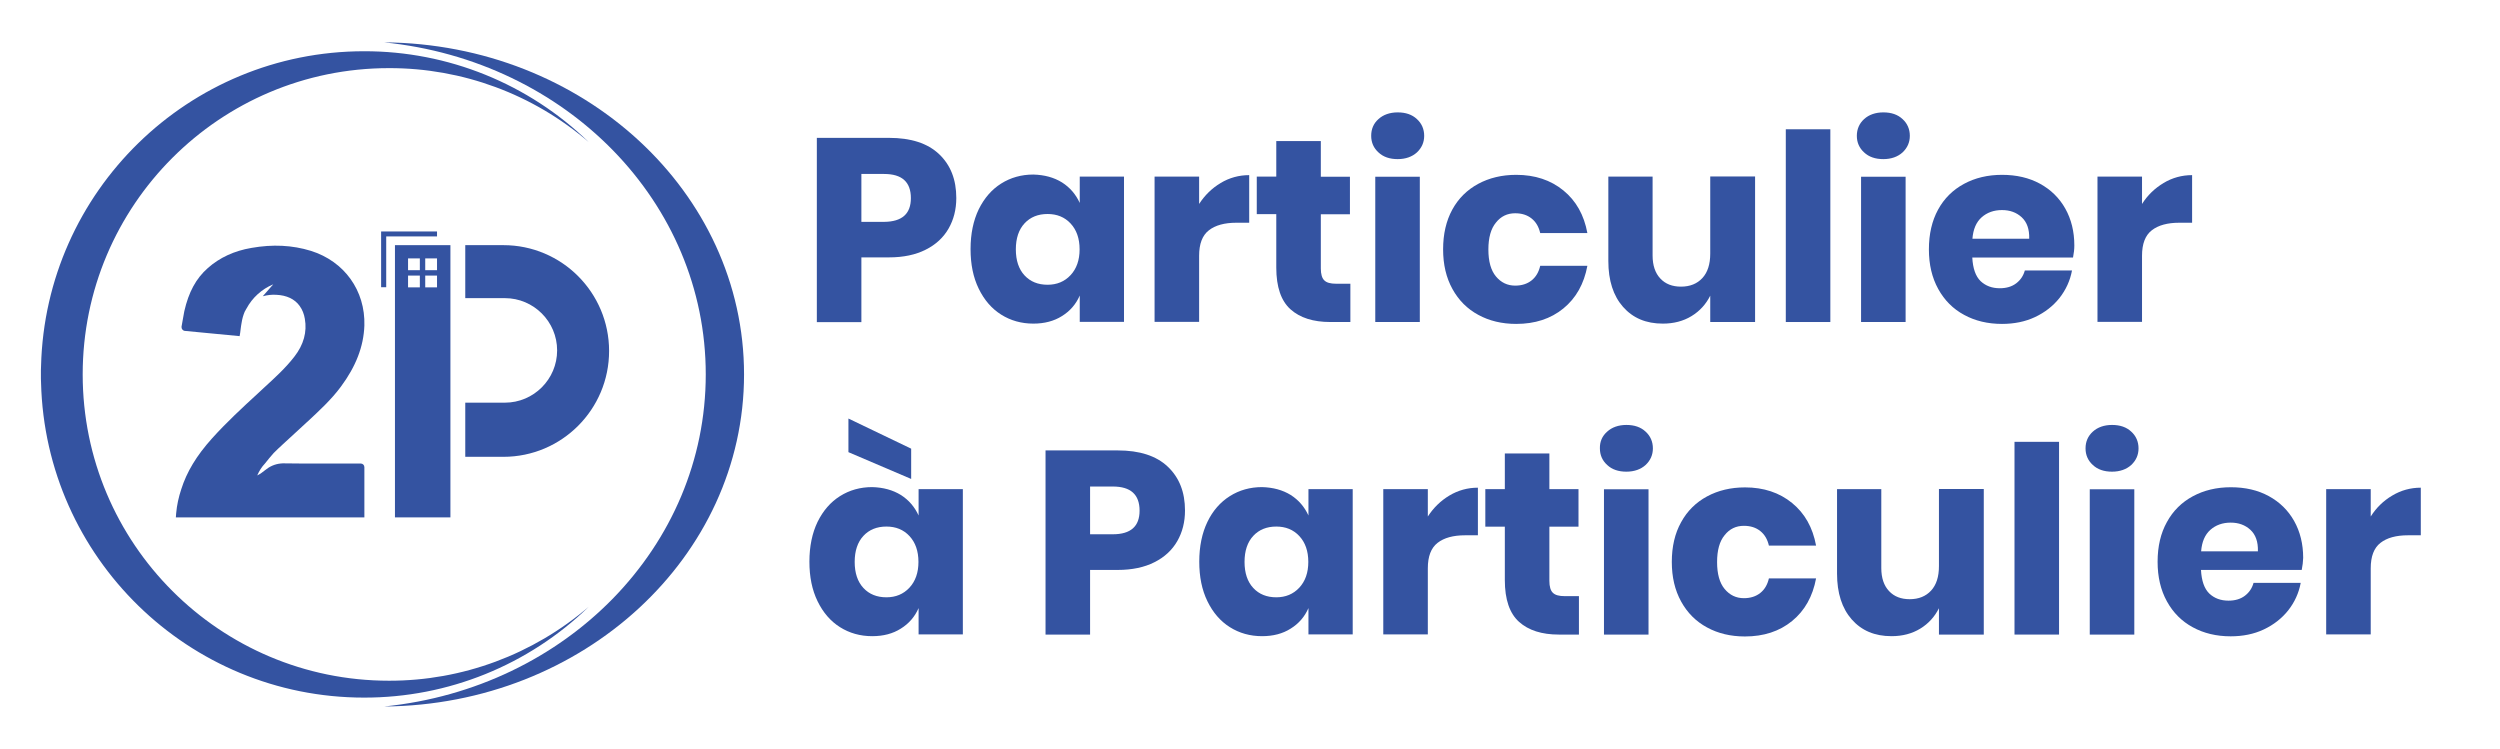
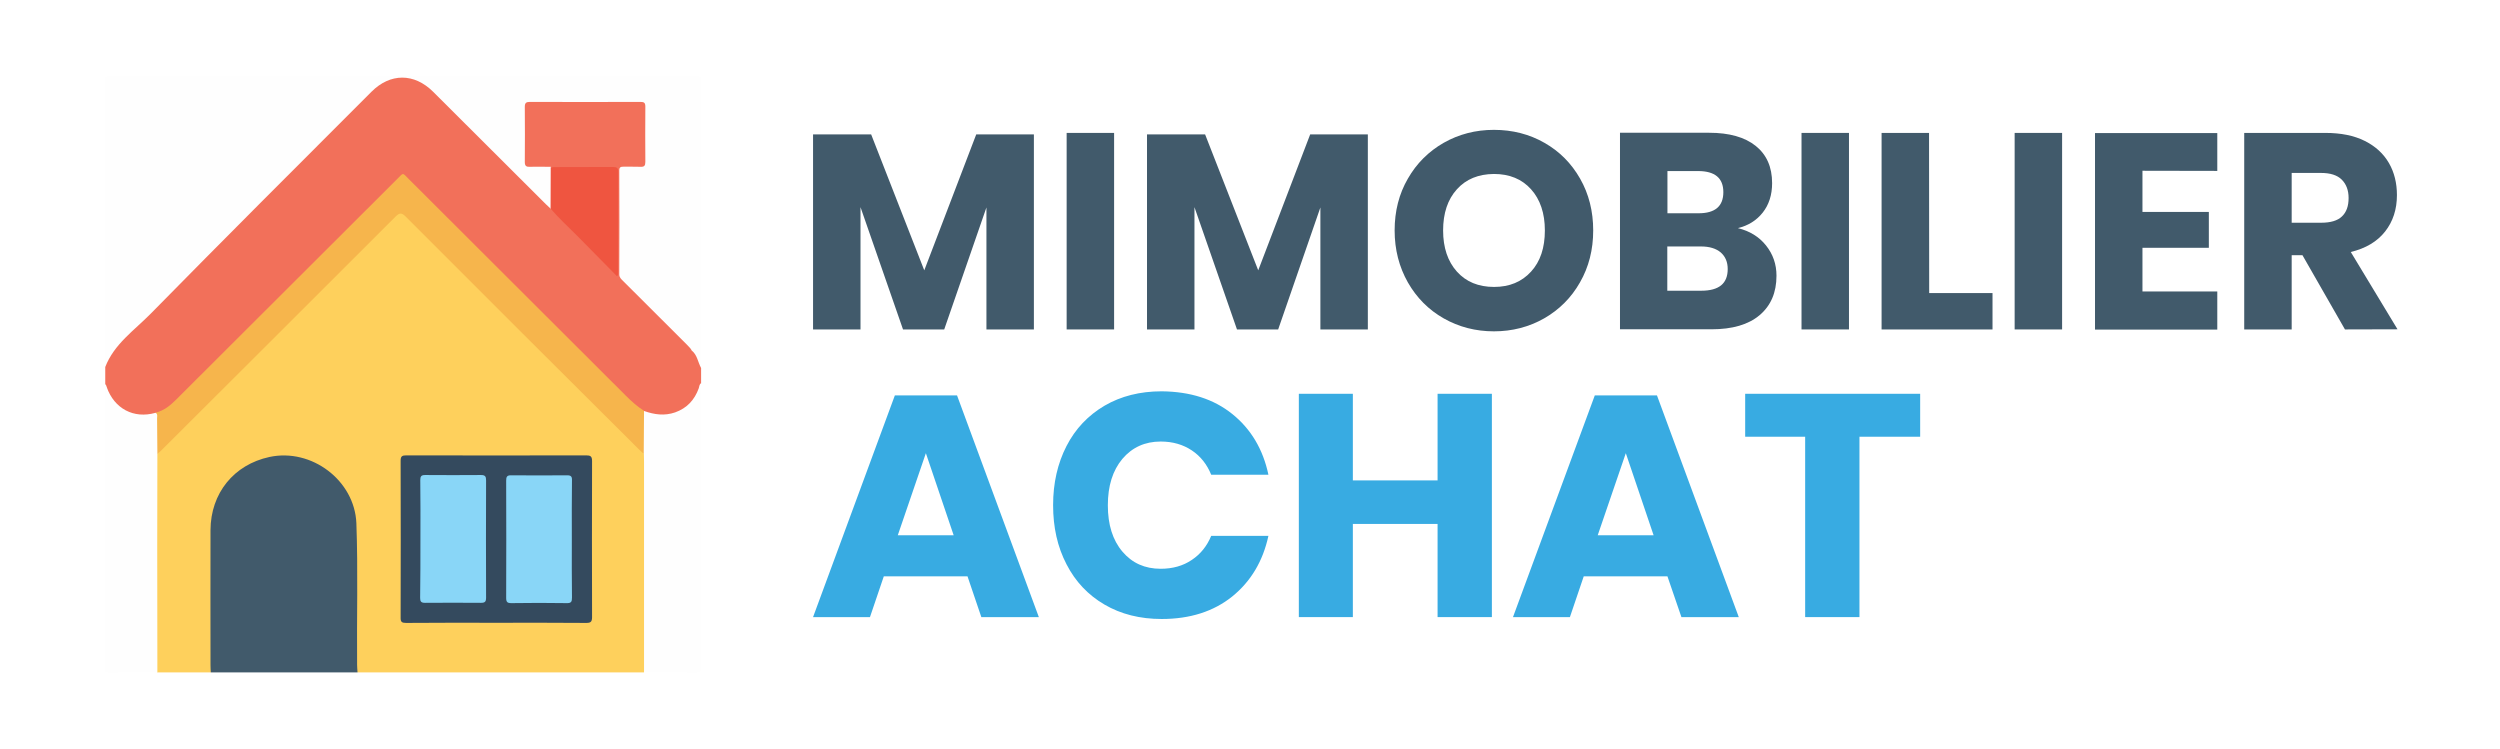
<svg xmlns="http://www.w3.org/2000/svg" version="1.1" id="Calque_1" x="0px" y="0px" viewBox="0 0 1717.3 514.4" style="enable-background:new 0 0 1717.3 514.4;" xml:space="preserve">
  <style type="text/css">
- 	.st0{fill:#3453A1;}
- 	.st1{enable-background:new    ;}
+ 	.st0{fill:#FED05C;}
+ 	.st1{fill:#FEFEFE;}
+ 	.st2{fill:#F2705A;}
+ 	.st3{fill:#415A6B;}
+ 	.st4{fill:#F6B54C;}
+ 	.st5{fill:#344A5E;}
+ 	.st6{fill:#EF5540;}
+ 	.st7{fill:#89D6F7;}
+ 	.st8{fill:#38ABE2;}
</style>
-   <path class="st0" d="M271.3,168.4v187h38.1v-187H271.3z M288.4,197.4h-8.1v-8.1h8.1V197.4z M288.4,185.6h-8.1v-8.1h8.1V185.6z   M300.2,197.4h-8.1v-8.1h8.1V197.4z M300.2,185.6h-8.1v-8.1h8.1V185.6z" />
-   <path class="st0" d="M418.4,241.1c0,40.1-32.5,72.7-72.6,72.7c0,0,0,0,0,0h-26.2v-37.2h27.2c19.8,0,35.9-16.1,35.9-35.9  c0-19.8-16.1-35.9-35.9-35.9h-27.2v-36.4h26.2C385.9,168.4,418.4,201,418.4,241.1C418.4,241.1,418.4,241.1,418.4,241.1L418.4,241.1z  " />
-   <polygon class="st0" points="300.2,159 300.2,162.4 265.3,162.4 265.3,197.3 261.8,197.3 261.8,159 " />
-   <path class="st0" d="M182,318.4c-2.3,2.4-4,5.2-5.3,8.2c2-1,3.8-2.3,5.5-3.7c3-2.5,6.6-4.1,10.5-4.5c1.1-0.1,2.2-0.2,3.3-0.1  c3.6,0.1,7.2,0.1,10.8,0.1h41c1.4,0,2.5,1.1,2.5,2.5l0,0v34.5H120.8l0.2-2.7c0.5-5.7,1.7-11.2,3.5-16.6c3.8-12,10.5-23.1,21.1-34.9  c9.9-11,20.9-21.2,31.6-31l1.4-1.3c1-0.9,2-1.8,2.9-2.7c7.2-6.6,14.7-13.4,20.7-21.2c6.4-8.2,8.8-17,7.2-26  c-0.5-3.2-1.7-6.3-3.6-8.9c-3.4-4.7-8.9-7.3-16.1-7.6c-3.1-0.2-6.2,0.2-9.2,1c2.6-2.9,4.9-5.5,7.2-8.2c-7.9,3.3-14.4,9.2-18.4,16.7  c0,0.1,0,0.1-0.1,0.1c-0.3,0.5-0.5,1-0.8,1.5c-0.1,0.2-0.2,0.4-0.3,0.5c-1,2.4-1.7,4.8-2.1,7.4c-0.3,1.5-0.5,3-0.7,4.6  c-0.1,0.8-0.2,1.6-0.3,2.4l-0.4,2.4l-37.6-3.6c-1.4-0.1-2.4-1.4-2.3-2.7c0-0.1,0-0.1,0-0.2l0,0c0.2-1.1,0.4-2.3,0.6-3.4  c0.4-2.5,0.8-4.8,1.3-7.2c3-13.2,8.1-22.6,16.2-29.7c8-7.1,18.1-11.8,29.9-13.8c14.7-2.6,28.1-1.9,40.8,2  c23.1,7.2,37.5,27.4,36.8,51.3c-0.5,14.4-5.8,28.1-16.2,42.1c-6.6,8.9-14.8,16.4-22.6,23.7l-0.7,0.6c-2.2,2-4.3,4-6.5,6  c-3.2,3-6.5,6-9.8,9c-2.2,2-4.4,4.1-6.5,6.2C186,313.5,184,315.8,182,318.4C182,318.3,182,318.4,182,318.4z" />
-   <path class="st0" d="M511.1,257.2c0,125.4-110.5,227.1-247.2,228.1c125.4-12.7,220.9-110,220.9-228.1c0-118.2-95.6-215.5-221-228.1  C400.6,30.1,511.1,131.8,511.1,257.2z" />
-   <path class="st0" d="M267.2,467.6c50.3,0.1,99-18,137.2-50.8c-41.3,40.1-96.7,62.5-154.3,62.4c-120.7,0-218.9-96.3-221.9-216.2  c0-1,0-1.9-0.1-2.9c0-1,0-1.9,0-2.9c0-1,0-1.9,0-2.9c0-1,0-1.9,0.1-2.9c3-119.9,101.2-216.2,221.9-216.2  c57.6-0.1,112.9,22.3,154.3,62.4c-38.1-32.9-86.8-50.9-137.2-50.8C151,46.8,56.8,141,56.8,257.2C56.8,373.4,151,467.6,267.2,467.6z" />
  <g>
-     <g class="st1">
-       <path class="st0" d="M591.7,176.9v44.4h-30.6V94.7h49.6c15,0,26.5,3.7,34.4,11.2c7.9,7.5,11.8,17.5,11.8,30.1    c0,7.9-1.8,14.9-5.3,21c-3.5,6.1-8.7,11-15.7,14.5c-6.9,3.5-15.3,5.3-25.2,5.3H591.7z M625.7,136.1c0-11.1-6.1-16.6-18.4-16.6    h-15.6v32.9h15.6C619.6,152.3,625.7,146.9,625.7,136.1z" />
-       <path class="st0" d="M729.5,125.3c5.5,3.5,9.5,8.2,12.2,14.1v-18.1h30.4v99.8h-30.4v-18.1c-2.6,6-6.7,10.7-12.2,14.1    c-5.5,3.5-12.1,5.2-19.7,5.2c-8.2,0-15.6-2.1-22.1-6.2c-6.5-4.1-11.6-10-15.4-17.8c-3.8-7.8-5.6-16.8-5.6-27.2    c0-10.5,1.9-19.6,5.6-27.3c3.8-7.7,8.9-13.6,15.4-17.7c6.5-4.1,13.9-6.2,22.1-6.2C717.5,120.1,724,121.9,729.5,125.3z     M703.8,153.4c-4,4.3-6,10.3-6,17.9c0,7.6,2,13.6,6,17.9c4,4.3,9.3,6.4,15.8,6.4c6.4,0,11.7-2.2,15.8-6.6    c4.1-4.4,6.2-10.3,6.2-17.7c0-7.5-2.1-13.4-6.2-17.8c-4.1-4.4-9.4-6.5-15.8-6.5C713.1,147,707.8,149.1,703.8,153.4z" />
-       <path class="st0" d="M838.5,125.7c6-3.6,12.6-5.4,19.6-5.4v32.7h-8.8c-8.1,0-14.4,1.7-18.9,5.2c-4.5,3.5-6.7,9.3-6.7,17.5v45.4    h-30.6v-99.8h30.6v18.8C827.6,134.1,832.5,129.3,838.5,125.7z" />
-       <path class="st0" d="M927.6,194.9v26.3h-13.8c-11.7,0-20.8-2.9-27.3-8.7c-6.5-5.8-9.8-15.4-9.8-28.7v-36.7h-13.4v-25.8h13.4V96.9    h30.6v24.5h20v25.8h-20v37.2c0,3.9,0.8,6.7,2.4,8.2c1.6,1.6,4.3,2.3,8.1,2.3H927.6z" />
-       <path class="st0" d="M946.9,81.8c3.3-3,7.8-4.6,13.2-4.6c5.5,0,9.9,1.5,13.2,4.6c3.3,3,5,6.9,5,11.5c0,4.5-1.7,8.3-5,11.4    c-3.3,3-7.8,4.6-13.2,4.6c-5.5,0-9.9-1.5-13.2-4.6c-3.3-3-5-6.8-5-11.4C941.9,88.7,943.5,84.8,946.9,81.8z M975.3,121.4v99.8    h-30.6v-99.8H975.3z" />
-       <path class="st0" d="M1073.9,130.8c8.7,7.1,14.2,16.8,16.5,29.3H1058c-1-4.3-2.9-7.6-5.9-10c-3-2.4-6.7-3.6-11.3-3.6    c-5.4,0-9.8,2.1-13.2,6.4c-3.5,4.2-5.2,10.4-5.2,18.5c0,8.1,1.7,14.3,5.2,18.5c3.5,4.2,7.9,6.3,13.2,6.3c4.5,0,8.3-1.2,11.3-3.6    c3-2.4,4.9-5.7,5.9-10h32.4c-2.3,12.4-7.8,22.2-16.5,29.3c-8.7,7.1-19.5,10.6-32.4,10.6c-9.8,0-18.5-2.1-26-6.2    c-7.6-4.1-13.5-10-17.8-17.8c-4.3-7.8-6.4-16.8-6.4-27.2c0-10.5,2.1-19.6,6.3-27.3c4.2-7.7,10.2-13.6,17.8-17.7    c7.6-4.1,16.3-6.2,26.1-6.2C1054.4,120.1,1065.2,123.7,1073.9,130.8z" />
-       <path class="st0" d="M1205.6,121.4v99.8h-30.8v-18.1c-2.9,5.8-7.1,10.5-12.8,14c-5.7,3.5-12.3,5.2-19.8,5.2    c-11.5,0-20.5-3.8-27.3-11.5c-6.7-7.6-10.1-18.1-10.1-31.5v-58h30.4v54.2c0,6.8,1.8,12.1,5.3,15.8c3.5,3.8,8.3,5.6,14.2,5.6    c6.2,0,11.1-2,14.7-5.9c3.6-3.9,5.4-9.5,5.4-16.8v-53H1205.6z" />
-       <path class="st0" d="M1257.3,88.8v132.4h-30.6V88.8H1257.3z" />
-       <path class="st0" d="M1280.5,81.8c3.3-3,7.8-4.6,13.2-4.6c5.5,0,9.9,1.5,13.2,4.6c3.3,3,5,6.9,5,11.5c0,4.5-1.7,8.3-5,11.4    c-3.3,3-7.8,4.6-13.2,4.6c-5.5,0-9.9-1.5-13.2-4.6c-3.3-3-5-6.8-5-11.4C1275.5,88.7,1277.2,84.8,1280.5,81.8z M1309,121.4v99.8    h-30.6v-99.8H1309z" />
-       <path class="st0" d="M1424,176.9h-69.2c0.4,7.5,2.3,12.9,5.7,16.2c3.5,3.3,7.9,4.9,13.2,4.9c4.5,0,8.3-1.1,11.3-3.4    c3-2.3,4.9-5.2,5.9-8.8h32.4c-1.3,7-4.2,13.3-8.6,18.9c-4.4,5.5-10,9.9-16.8,13.1c-6.8,3.2-14.4,4.7-22.7,4.7    c-9.8,0-18.5-2.1-26-6.2c-7.6-4.1-13.5-10-17.8-17.8c-4.3-7.8-6.4-16.8-6.4-27.2c0-10.5,2.1-19.6,6.3-27.3    c4.2-7.7,10.2-13.6,17.8-17.7c7.6-4.1,16.3-6.2,26.1-6.2c9.9,0,18.6,2,26.1,6.1c7.5,4.1,13.3,9.8,17.4,17.1    c4.1,7.3,6.2,15.8,6.2,25.3C1424.9,171.1,1424.6,173.9,1424,176.9z M1388.7,149.2c-3.6-3.3-8.1-4.9-13.5-4.9c-5.6,0-10.3,1.7-14,5    c-3.7,3.3-5.8,8.2-6.3,14.7h39C1394.1,157.4,1392.3,152.5,1388.7,149.2z" />
-       <path class="st0" d="M1486.2,125.7c6-3.6,12.6-5.4,19.6-5.4v32.7h-8.8c-8.1,0-14.4,1.7-18.9,5.2c-4.5,3.5-6.7,9.3-6.7,17.5v45.4    h-30.6v-99.8h30.6v18.8C1475.2,134.1,1480.2,129.3,1486.2,125.7z" />
+     <g>
+       <g>
+         <path class="st0" d="M442.3,461.9c-65.6,0-131.2,0-196.7,0c-1.6-2-1.2-4.3-1.2-6.5c0-28.6,0.1-57.2-0.1-85.8     c-0.1-9.8-0.9-19.6-5.8-28.6c-8.4-15.5-21.1-24.5-38.8-26.5c-27.3-3-50.6,17.8-53.4,42.3c-0.2,2.1-0.3,4.2-0.3,6.4     c0,30.7,0,61.4,0,92.2c0,2.2,0.5,4.6-1.2,6.5c-12.3,0-24.5,0-36.8,0c-1.2-1.3-1.3-2.9-1.3-4.5c0-47.4-0.1-94.7,0-142.1     c0-0.5,0.1-1.1,0.1-1.6c0.3-2,1.6-3.3,2.9-4.6c53.8-53.7,107.6-107.4,161.4-161.1c3.6-3.6,4.3-3.6,7.8-0.1     c53.8,53.7,107.6,107.4,161.4,161.1c1.3,1.3,2.7,2.6,2.9,4.6c0.3,1.7,0.2,3.5,0.2,5.2c0,45.4,0,90.8,0,136.2     C443.6,457.4,444.1,459.9,442.3,461.9z" />
+         <path class="st1" d="M72.1,252c0-65.4,0-130.8-0.1-196.2c0-2.5,0.2-3.4,3.2-3.4c134.4,0.1,268.8,0.1,403.3,0     c2.9,0,3.2,0.9,3.2,3.4c-0.1,65.7-0.1,131.4-0.1,197c-2,0-2-1.8-2.4-3c-1-3.5-2.8-6.4-5.3-9c-15.5-15.2-30.7-30.6-46.1-45.9     c-2.3-2.3-3.3-4.9-3.3-8.2c0.1-22.3,0-44.7,0-67c0-5.3,0.7-6,6-6.1c2.7-0.1,5.3,0,8,0c2.3,0,3.5-0.9,3.5-3.3     c0.1-11.8,0-23.7,0-35.5c0-3.2-2.1-3.5-4.6-3.5c-11.3,0-22.6,0-34,0c-12.1,0-24.2,0-36.4,0c-4.6,0-5,0.4-5,5     c0,10.9,0,21.8,0,32.7c0,4.2,0.4,4.3,4.6,4.6c4,0.3,8.3-1.1,12.1,1.2c0.8,1.2,0.9,2.5,0.9,3.8c-0.1,7.8,0.4,15.6-0.2,23.3     c-0.4,1.7-1.3,2.2-2.9,1.1c-1.3-0.9-2.4-2.1-3.5-3.2c-25.7-25.7-51.7-51.1-77.1-77.1C285.4,52,267.4,52.1,257,62.6     C206.7,113.3,156,163.5,105.7,214c-8.7,8.8-17.3,17.7-25.9,26.6c-2.3,2.4-4,5.3-5.2,8.4C74.1,250.3,74.2,252.1,72.1,252z" />
+         <path class="st2" d="M475.2,240.8c3.8,3.1,4.2,8,6.4,12c0,3.5,0,6.9,0,10.4c-3.6,21.2-25.1,26.7-38.8,20.1     c-4.6-2.3-8.4-5.6-12-9.2c-49.8-49.7-99.6-99.4-149.4-149.1c-0.8-0.8-1.7-1.7-2.5-2.5c-1.3-1.3-2.5-1.3-3.8,0     c-0.9,0.9-1.9,1.9-2.8,2.8c-49.8,49.7-99.6,99.4-149.4,149.1c-4.8,4.8-9.9,8.9-16.7,10.5c-12.5,3.5-25.8-2.2-31.9-13.6     c-1.3-2.3-0.8-5-2-7.2c0-4,0-8,0-12c6.1-15.8,20-25.2,31.2-36.6C153.7,164.4,204.5,113.7,255.2,63c12.9-12.9,29.3-12.9,42.3,0     c25.8,25.8,51.6,51.5,77.5,77.3c1,1,2.1,2,3.2,3c1.6,0.3,2.4,1.6,3.5,2.6c13.3,13.2,26.6,26.5,39.8,39.7c1.2,1.2,2.6,2.3,3,4.1     c-0.2,2.8,1.2,4.8,3,6.7c13.8,13.8,27.6,27.5,41.4,41.4C470.7,239.6,473.1,239.6,475.2,240.8z" />
+         <path class="st3" d="M144.8,461.9c-0.1-1.7-0.2-3.4-0.2-5.2c0-30.8-0.1-61.7,0-92.5c0.1-25.4,16-45,40.5-50.3     c28.9-6.2,58.5,16.1,59.7,45.5c1.2,32.4,0.2,64.9,0.5,97.3c0,1.7,0.2,3.4,0.3,5.2C212,461.9,178.4,461.9,144.8,461.9z" />
+         <path class="st1" d="M442.4,282.3c7,2.5,14,3.5,21.3,1c8.2-2.9,13.4-8.6,16.3-16.6c0.4-1.2,0.3-2.6,1.6-3.5     c0,65.2,0,130.4,0.1,195.5c0,2.7-0.5,3.3-3.3,3.3c-12-0.2-24-0.1-36-0.1c0-48.3,0-96.6,0-144.9c0-1.7-0.1-3.4-0.1-5.2     c-0.8-1.6-1.1-3.2-1.1-5c0-6.7,0-13.4,0-20.1C441.1,285.1,441.1,283.5,442.4,282.3z" />
+         <path class="st1" d="M72.1,264c0.9,0.3,1,1.2,1.2,1.9c5.2,14.8,18.5,21.9,33.4,17.7c1.6-0.1,2.3,0.9,2.3,2.2     c0.4,8.2,0.8,16.4-0.2,24.6c-0.1,0.5-0.4,1-0.7,1.4c0,21.4-0.1,42.7-0.1,64.1c0,28.7,0,57.3,0.1,86c-11.1,0-22.1-0.1-33.2,0.1     c-2.4,0-2.9-0.5-2.9-2.9c0.1-51.3,0.1-102.7,0.1-154C72.1,291.4,72.1,277.7,72.1,264z" />
+         <path class="st4" d="M108.1,311.8c-0.1-8.2-0.1-16.3-0.2-24.5c0-1.3,0.6-3-1.2-3.8c5.8-1.3,10.2-4.9,14.3-9     c50.7-50.6,101.4-101.2,152.1-151.8c4.2-4.2,3.2-4.2,7.5,0.1c49.8,49.7,99.5,99.3,149.3,149c3.9,3.9,7.9,7.5,12.5,10.4     c-0.1,9.8-0.1,19.7-0.2,29.5c-1.2-1.1-2.4-2.1-3.5-3.2C385.3,255.4,332,202.2,278.7,148.8c-2.9-2.9-4.3-2.7-7.1,0.1     c-53.3,53.3-106.6,106.5-160,159.7C110.5,309.8,109.3,310.8,108.1,311.8z" />
+         <path class="st5" d="M340.9,427.8c-20.6,0-41.3-0.1-61.9,0.1c-2.9,0-3.9-0.6-3.8-3.7c0.1-35.9,0.1-71.8,0-107.7     c0-3.1,1-3.7,3.9-3.7c41.2,0.1,82.3,0.1,123.5,0c3,0,4.1,0.6,4.1,3.9c-0.1,35.8-0.1,71.5,0,107.3c0,3.3-1.1,3.9-4.1,3.9     C381.9,427.7,361.4,427.8,340.9,427.8z" />
+         <path class="st2" d="M475.2,240.8c-3.2,0.5-5.4-0.8-7.6-3.1c-13.4-13.6-27-27-40.5-40.6c-2-2-4.4-4-3.1-7.4     c-0.8-5.7-0.5-11.4-0.5-17.1c0-16.9,0-33.7,0-50.6c0-6-0.1-6.1-5.9-6.1c-11,0-22.1,0-33.1,0c-2.1,0-4.3,0.2-6.1-1.3     c-4.8,0-9.6-0.2-14.4,0c-2.5,0.1-3.5-0.6-3.5-3.3c0.1-12.6,0.1-25.2,0-37.9c0-2.7,0.9-3.4,3.5-3.4c25.3,0.1,50.6,0.1,75.9,0     c2.6,0,3.4,0.6,3.4,3.3c-0.1,12.6-0.1,25.2,0,37.9c0,2.6-0.7,3.5-3.4,3.4c-3.9-0.2-7.7,0-11.6-0.1c-1.9,0-2.9,0.3-2.9,2.6     c0.1,23.8,0.1,47.6,0,71.4c0,2.2,1.4,3.3,2.7,4.6c14.5,14.5,29,28.9,43.5,43.4C472.8,237.9,474.4,239.1,475.2,240.8z" />
+         <path class="st6" d="M378.3,114.8c14.2,0,28.5,0,42.7-0.1c2.7,0,3.7,0.6,3.7,3.5c-0.1,22.9-0.1,45.7-0.1,68.6c0,1,0.2,2.2-0.7,3     c-8.9-9.1-17.9-18.1-26.8-27.2c-6.3-6.4-13.1-12.5-18.9-19.3C378.2,133.7,378.3,124.3,378.3,114.8z" />
+         <path class="st7" d="M288.8,370.1c0-13.4,0.1-26.8-0.1-40.3c0-2.5,0.6-3.5,3.3-3.5c12.8,0.1,25.6,0.1,38.4,0c2.9,0,3.5,1,3.5,3.7     c-0.1,26.8-0.1,53.7,0,80.5c0,2.8-0.7,3.6-3.6,3.6c-12.8-0.1-25.6-0.1-38.4,0c-2.7,0-3.3-1-3.3-3.4     C288.8,397.2,288.8,383.7,288.8,370.1z" />
+         <path class="st7" d="M392.8,370.5c0,13.3-0.1,26.6,0.1,39.9c0,2.8-0.4,4-3.6,3.9c-12.6-0.2-25.3-0.2-38,0c-2.8,0-3.6-0.7-3.6-3.6     c0.1-26.8,0.1-53.7,0-80.5c0-2.6,0.5-3.8,3.5-3.7c12.8,0.1,25.6,0.1,38.4,0c2.6,0,3.4,0.8,3.3,3.4     C392.7,343.3,392.8,356.9,392.8,370.5z" />
+       </g>
    </g>
-     <g class="st1">
-       <path class="st0" d="M618.8,340c5.5,3.5,9.5,8.2,12.2,14.1v-18.1h30.4v99.8h-30.4v-18.1c-2.6,6-6.7,10.7-12.2,14.1    c-5.5,3.5-12,5.2-19.7,5.2c-8.2,0-15.6-2.1-22.1-6.2c-6.5-4.1-11.6-10-15.4-17.8c-3.8-7.8-5.6-16.8-5.6-27.2    c0-10.5,1.9-19.6,5.6-27.3c3.8-7.7,8.9-13.6,15.4-17.7c6.5-4.1,13.9-6.2,22.1-6.2C606.7,334.8,613.3,336.6,618.8,340z     M625.9,308.2v20.8l-43.1-18.4v-23.1L625.9,308.2z M593.1,368.1c-4,4.3-6,10.3-6,17.9c0,7.6,2,13.6,6,17.9c4,4.3,9.3,6.4,15.8,6.4    c6.4,0,11.7-2.2,15.8-6.6c4.1-4.4,6.2-10.3,6.2-17.7c0-7.5-2.1-13.4-6.2-17.8c-4.1-4.4-9.4-6.5-15.8-6.5    C602.4,361.7,597.1,363.8,593.1,368.1z" />
-       <path class="st0" d="M748.8,391.5v44.4h-30.6V309.4h49.6c15,0,26.5,3.7,34.4,11.2c7.9,7.5,11.8,17.5,11.8,30.1    c0,7.9-1.8,14.9-5.3,21c-3.5,6.1-8.7,11-15.7,14.5c-6.9,3.5-15.3,5.3-25.2,5.3H748.8z M782.8,350.8c0-11.1-6.1-16.6-18.4-16.6    h-15.6V367h15.6C776.7,367,782.8,361.6,782.8,350.8z" />
-       <path class="st0" d="M886.6,340c5.5,3.5,9.5,8.2,12.2,14.1v-18.1h30.4v99.8h-30.4v-18.1c-2.6,6-6.7,10.7-12.2,14.1    c-5.5,3.5-12,5.2-19.7,5.2c-8.2,0-15.6-2.1-22.1-6.2c-6.5-4.1-11.6-10-15.4-17.8c-3.8-7.8-5.6-16.8-5.6-27.2    c0-10.5,1.9-19.6,5.6-27.3s8.9-13.6,15.4-17.7c6.5-4.1,13.9-6.2,22.1-6.2C874.5,334.8,881.1,336.6,886.6,340z M860.9,368.1    c-4,4.3-6,10.3-6,17.9c0,7.6,2,13.6,6,17.9c4,4.3,9.3,6.4,15.8,6.4c6.4,0,11.7-2.2,15.8-6.6c4.1-4.4,6.2-10.3,6.2-17.7    c0-7.5-2.1-13.4-6.2-17.8c-4.1-4.4-9.4-6.5-15.8-6.5C870.2,361.7,864.9,363.8,860.9,368.1z" />
-       <path class="st0" d="M995.6,340.4c6-3.6,12.6-5.4,19.6-5.4v32.7h-8.8c-8.1,0-14.4,1.7-18.9,5.2c-4.5,3.5-6.7,9.3-6.7,17.5v45.4    h-30.6v-99.8h30.6v18.8C984.7,348.8,989.6,344,995.6,340.4z" />
-       <path class="st0" d="M1084.6,409.6v26.3h-13.8c-11.7,0-20.8-2.9-27.3-8.7c-6.5-5.8-9.8-15.4-9.8-28.7v-36.7h-13.4v-25.8h13.4    v-24.5h30.6v24.5h20v25.8h-20v37.2c0,3.9,0.8,6.7,2.4,8.2c1.6,1.6,4.3,2.3,8.1,2.3H1084.6z" />
-       <path class="st0" d="M1104,296.5c3.3-3,7.8-4.6,13.2-4.6c5.5,0,9.9,1.5,13.2,4.6c3.3,3,5,6.9,5,11.5c0,4.5-1.7,8.3-5,11.4    c-3.3,3-7.8,4.6-13.2,4.6c-5.5,0-9.9-1.5-13.2-4.6c-3.3-3-5-6.8-5-11.4C1098.9,303.3,1100.6,299.5,1104,296.5z M1132.4,336.1v99.8    h-30.6v-99.8H1132.4z" />
-       <path class="st0" d="M1231,345.5c8.7,7.1,14.2,16.8,16.5,29.3h-32.4c-1-4.3-2.9-7.6-5.9-10c-3-2.4-6.7-3.6-11.3-3.6    c-5.4,0-9.8,2.1-13.2,6.4c-3.5,4.2-5.2,10.4-5.2,18.5c0,8.1,1.7,14.3,5.2,18.5c3.5,4.2,7.9,6.3,13.2,6.3c4.5,0,8.3-1.2,11.3-3.6    c3-2.4,4.9-5.7,5.9-10h32.4c-2.3,12.4-7.8,22.2-16.5,29.3c-8.7,7.1-19.5,10.6-32.4,10.6c-9.8,0-18.5-2.1-26-6.2    c-7.6-4.1-13.5-10-17.8-17.8c-4.3-7.8-6.4-16.8-6.4-27.2c0-10.5,2.1-19.6,6.4-27.3c4.2-7.7,10.2-13.6,17.8-17.7    c7.6-4.1,16.3-6.2,26.1-6.2C1211.5,334.8,1222.3,338.4,1231,345.5z" />
-       <path class="st0" d="M1362.7,336.1v99.8h-30.8v-18.1c-2.9,5.8-7.1,10.5-12.8,14c-5.7,3.5-12.3,5.2-19.8,5.2    c-11.5,0-20.5-3.8-27.3-11.5c-6.7-7.6-10.1-18.1-10.1-31.5v-58h30.4v54.2c0,6.8,1.8,12.1,5.3,15.8c3.5,3.8,8.3,5.6,14.2,5.6    c6.2,0,11.1-2,14.7-5.9c3.6-3.9,5.4-9.5,5.4-16.8v-53H1362.7z" />
-       <path class="st0" d="M1414.4,303.5v132.4h-30.6V303.5H1414.4z" />
-       <path class="st0" d="M1437.6,296.5c3.3-3,7.8-4.6,13.2-4.6c5.5,0,9.9,1.5,13.2,4.6c3.3,3,5,6.9,5,11.5c0,4.5-1.7,8.3-5,11.4    c-3.3,3-7.8,4.6-13.2,4.6c-5.5,0-9.9-1.5-13.2-4.6c-3.3-3-5-6.8-5-11.4C1432.6,303.3,1434.3,299.5,1437.6,296.5z M1466.1,336.1    v99.8h-30.6v-99.8H1466.1z" />
-       <path class="st0" d="M1581.1,391.5h-69.2c0.4,7.5,2.3,12.9,5.7,16.2c3.5,3.3,7.9,4.9,13.2,4.9c4.5,0,8.3-1.1,11.3-3.4    c3-2.3,4.9-5.2,5.9-8.8h32.4c-1.3,7-4.2,13.3-8.6,18.9c-4.4,5.5-10,9.9-16.8,13.1c-6.8,3.2-14.4,4.7-22.7,4.7    c-9.8,0-18.5-2.1-26-6.2c-7.6-4.1-13.5-10-17.8-17.8c-4.3-7.8-6.4-16.8-6.4-27.2c0-10.5,2.1-19.6,6.4-27.3    c4.2-7.7,10.2-13.6,17.8-17.7c7.6-4.1,16.3-6.2,26.1-6.2c9.9,0,18.6,2,26.1,6.1c7.5,4.1,13.3,9.8,17.4,17.1    c4.1,7.3,6.2,15.8,6.2,25.3C1582,385.8,1581.7,388.6,1581.1,391.5z M1545.8,363.9c-3.6-3.3-8.1-4.9-13.5-4.9c-5.6,0-10.3,1.7-14,5    c-3.7,3.3-5.8,8.2-6.3,14.7h39C1551.2,372.1,1549.4,367.2,1545.8,363.9z" />
-       <path class="st0" d="M1643.3,340.4c6-3.6,12.6-5.4,19.6-5.4v32.7h-8.8c-8.1,0-14.4,1.7-18.9,5.2c-4.5,3.5-6.7,9.3-6.7,17.5v45.4    h-30.6v-99.8h30.6v18.8C1632.3,348.8,1637.2,344,1643.3,340.4z" />
+     <g>
+       <g>
+         <path class="st3" d="M710.2,92.3v134h-32.6v-83.8l-29,83.8h-28.3l-29.2-84v84h-32.6v-134h39.9l36.5,93.4l35.7-93.4L710.2,92.3     L710.2,92.3z" />
+         <path class="st3" d="M765.3,91.3v135h-32.6v-135H765.3z" />
+         <path class="st3" d="M939.6,92.3v134H907v-83.8l-29,83.8h-28.3l-29.2-84v84h-32.6v-134h39.9l36.5,93.4L900,92.3H939.6L939.6,92.3     z" />
+         <path class="st3" d="M1060.9,98.1c10.4,5.9,18.5,14.1,24.5,24.6s9,22.4,9,35.6s-3,25.1-9.1,35.7c-6,10.6-14.3,18.8-24.6,24.7     c-10.4,5.9-21.9,8.9-34.5,8.9s-24.1-3-34.5-8.9s-18.6-14.2-24.6-24.7c-6-10.6-9.1-22.5-9.1-35.7s3-25.1,9.1-35.6     c6-10.5,14.3-18.7,24.6-24.6c10.4-5.9,21.9-8.9,34.5-8.9C1039,89.2,1050.6,92.2,1060.9,98.1z M1000.8,130     c-6.3,6.9-9.5,16.4-9.5,28.3c0,11.8,3.2,21.3,9.5,28.3s14.8,10.5,25.5,10.5c10.6,0,19-3.5,25.4-10.5s9.5-16.4,9.5-28.3     c0-11.8-3.2-21.3-9.5-28.3c-6.3-7-14.8-10.5-25.5-10.5C1015.6,119.6,1007.1,123,1000.8,130z" />
+         <path class="st3" d="M1213.1,168.6c4.8,6,7.2,12.9,7.2,20.8c0,11.6-3.9,20.6-11.6,27.1s-18.7,9.7-33.1,9.7h-62.8v-135h61.3     c13.7,0,24.4,3,31.9,9s11.3,14.5,11.3,25.6c0,8.1-2.2,14.9-6.5,20.3s-10,8.9-17,10.6C1201.9,158.7,1208.3,162.6,1213.1,168.6z      M1145.4,146.5h21.4c11.3,0,17-4.8,17-14.5s-5.8-14.5-17.4-14.5h-21V146.5z M1186.8,184.8c0-4.8-1.6-8.6-4.8-11.4     c-3.2-2.7-7.7-4.1-13.6-4.1h-23.1v30.4h23.3C1180.8,199.7,1186.8,194.8,1186.8,184.8z" />
+         <path class="st3" d="M1270.1,91.3v135h-32.6v-135H1270.1z" />
+         <path class="st3" d="M1325.2,201.3h43.5v25h-76.2v-135h32.6L1325.2,201.3L1325.2,201.3z" />
+         <path class="st3" d="M1416.5,91.3v135h-32.6v-135H1416.5z" />
+         <path class="st3" d="M1471.7,117.3v28.3h45.6v24.6h-45.6v30h51.4v26.2h-84v-135h84v26L1471.7,117.3L1471.7,117.3z" />
+         <path class="st3" d="M1610.8,226.3l-29.2-51h-7.4v51h-32.6v-135h55.7c10.7,0,19.7,1.8,27.1,5.5s12.9,8.8,16.6,15.2     c3.7,6.4,5.5,13.8,5.5,22c0,9.8-2.7,18.1-8.1,25s-13.3,11.6-23.6,14.1l32.1,53.1L1610.8,226.3L1610.8,226.3z M1574.2,153h20.2     c6.5,0,11.3-1.4,14.3-4.3c3.1-2.9,4.6-7.1,4.6-12.7c0-5.3-1.6-9.5-4.7-12.6s-7.9-4.6-14.2-4.6h-20.2L1574.2,153L1574.2,153z" />
+       </g>
+       <g>
+         <path class="st8" d="M664.6,395.9h-57.5l-9.5,28h-39.1l56.2-152.3h42.7l56.2,152.3h-39.5L664.6,395.9z M655.1,367.7L636,311.3     l-19.3,56.4L655.1,367.7L655.1,367.7z" />
+         <path class="st8" d="M846.5,284.4c12.8,10.3,21.1,24.2,24.8,41.7H832c-2.9-7.1-7.3-12.7-13.3-16.7s-13.1-6.1-21.4-6.1     c-10.8,0-19.6,4-26.3,11.9c-6.7,8-10,18.6-10,31.9s3.3,23.9,10,31.8s15.4,11.8,26.3,11.8c8.2,0,15.4-2,21.4-6.1     c6-4,10.4-9.5,13.3-16.5h39.3c-3.8,17.4-12,31.2-24.8,41.6c-12.8,10.3-29,15.5-48.5,15.5c-14.9,0-28-3.3-39.3-9.9     s-20-15.8-26.1-27.7c-6.2-11.9-9.2-25.4-9.2-40.6s3.1-28.7,9.2-40.6c6.1-11.9,14.9-21.1,26.1-27.7c11.3-6.6,24.4-9.9,39.3-9.9     C817.6,269,833.7,274.1,846.5,284.4z" />
+         <path class="st8" d="M1024.8,270.5v153.4h-37.3v-64h-58.2v64h-37.1V270.5h37.1V330h58.2v-59.5H1024.8z" />
+         <path class="st8" d="M1145.4,395.9h-57.5l-9.5,28h-39.1l56.2-152.3h42.7l56.2,152.3H1155L1145.4,395.9z M1135.9,367.7l-19.1-56.4     l-19.3,56.4H1135.9z" />
+         <path class="st8" d="M1319,270.5V300h-41.7v123.9H1240V300h-41.2v-29.5H1319z" />
+       </g>
    </g>
  </g>
</svg>
